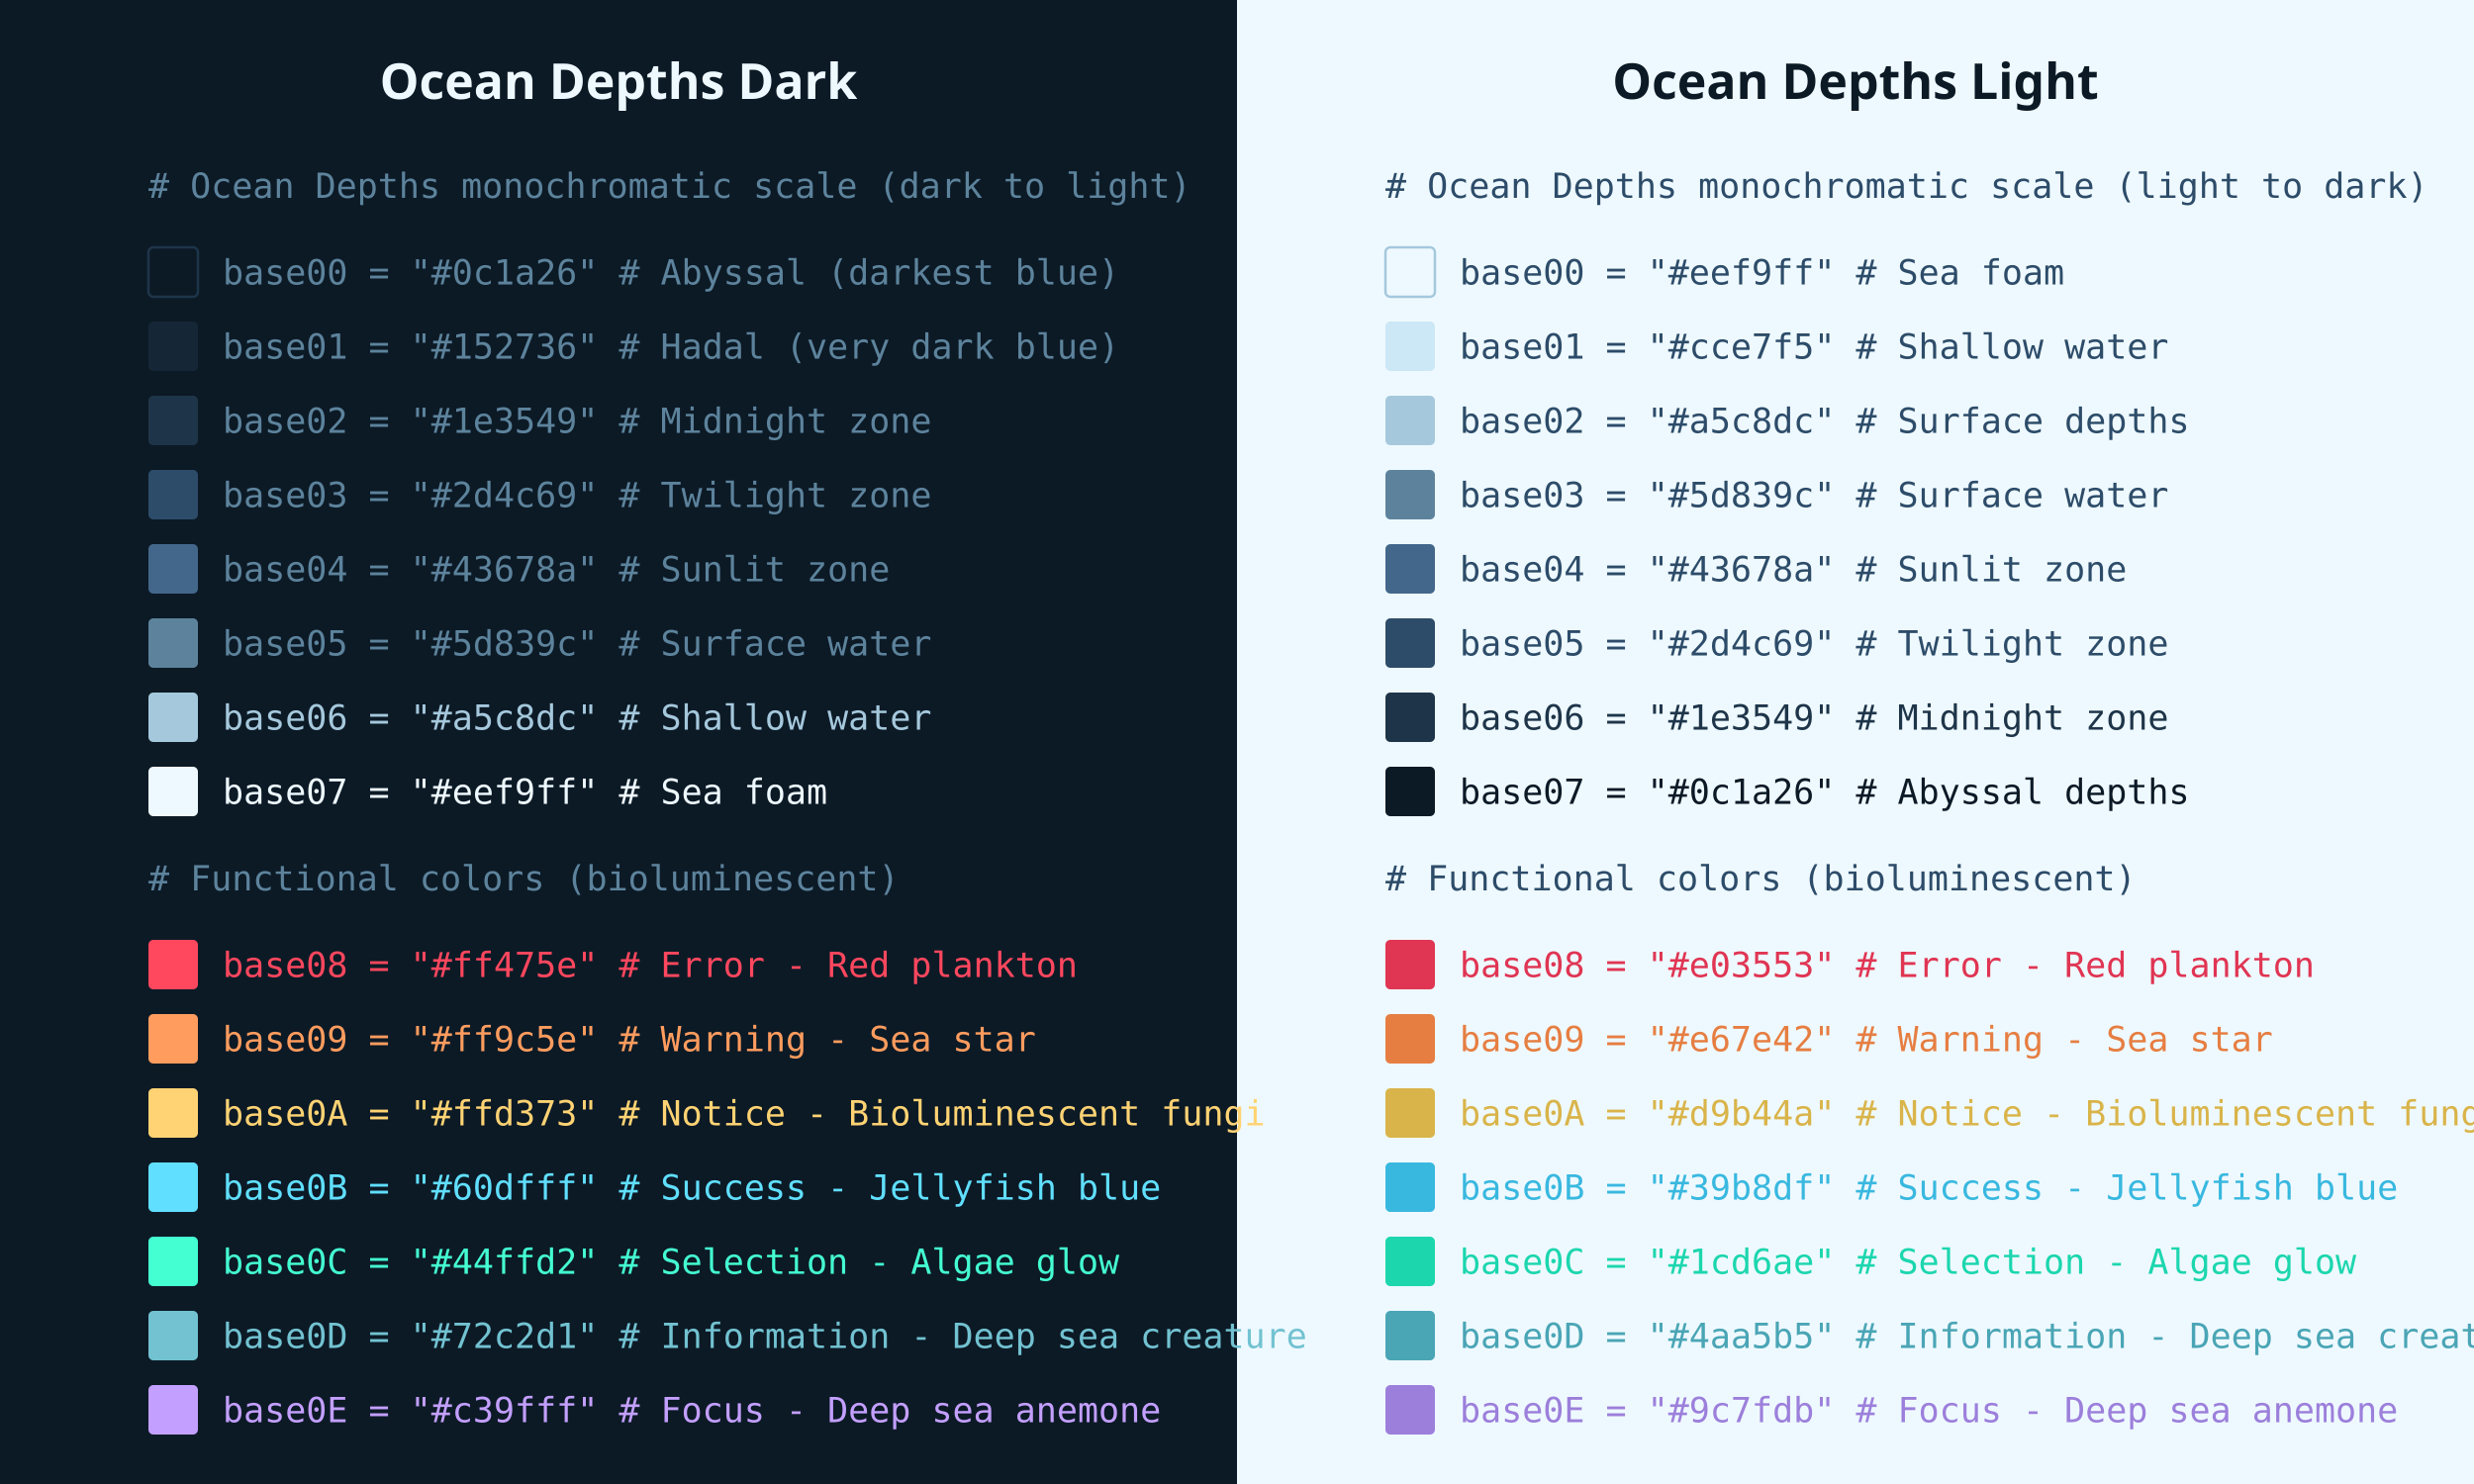
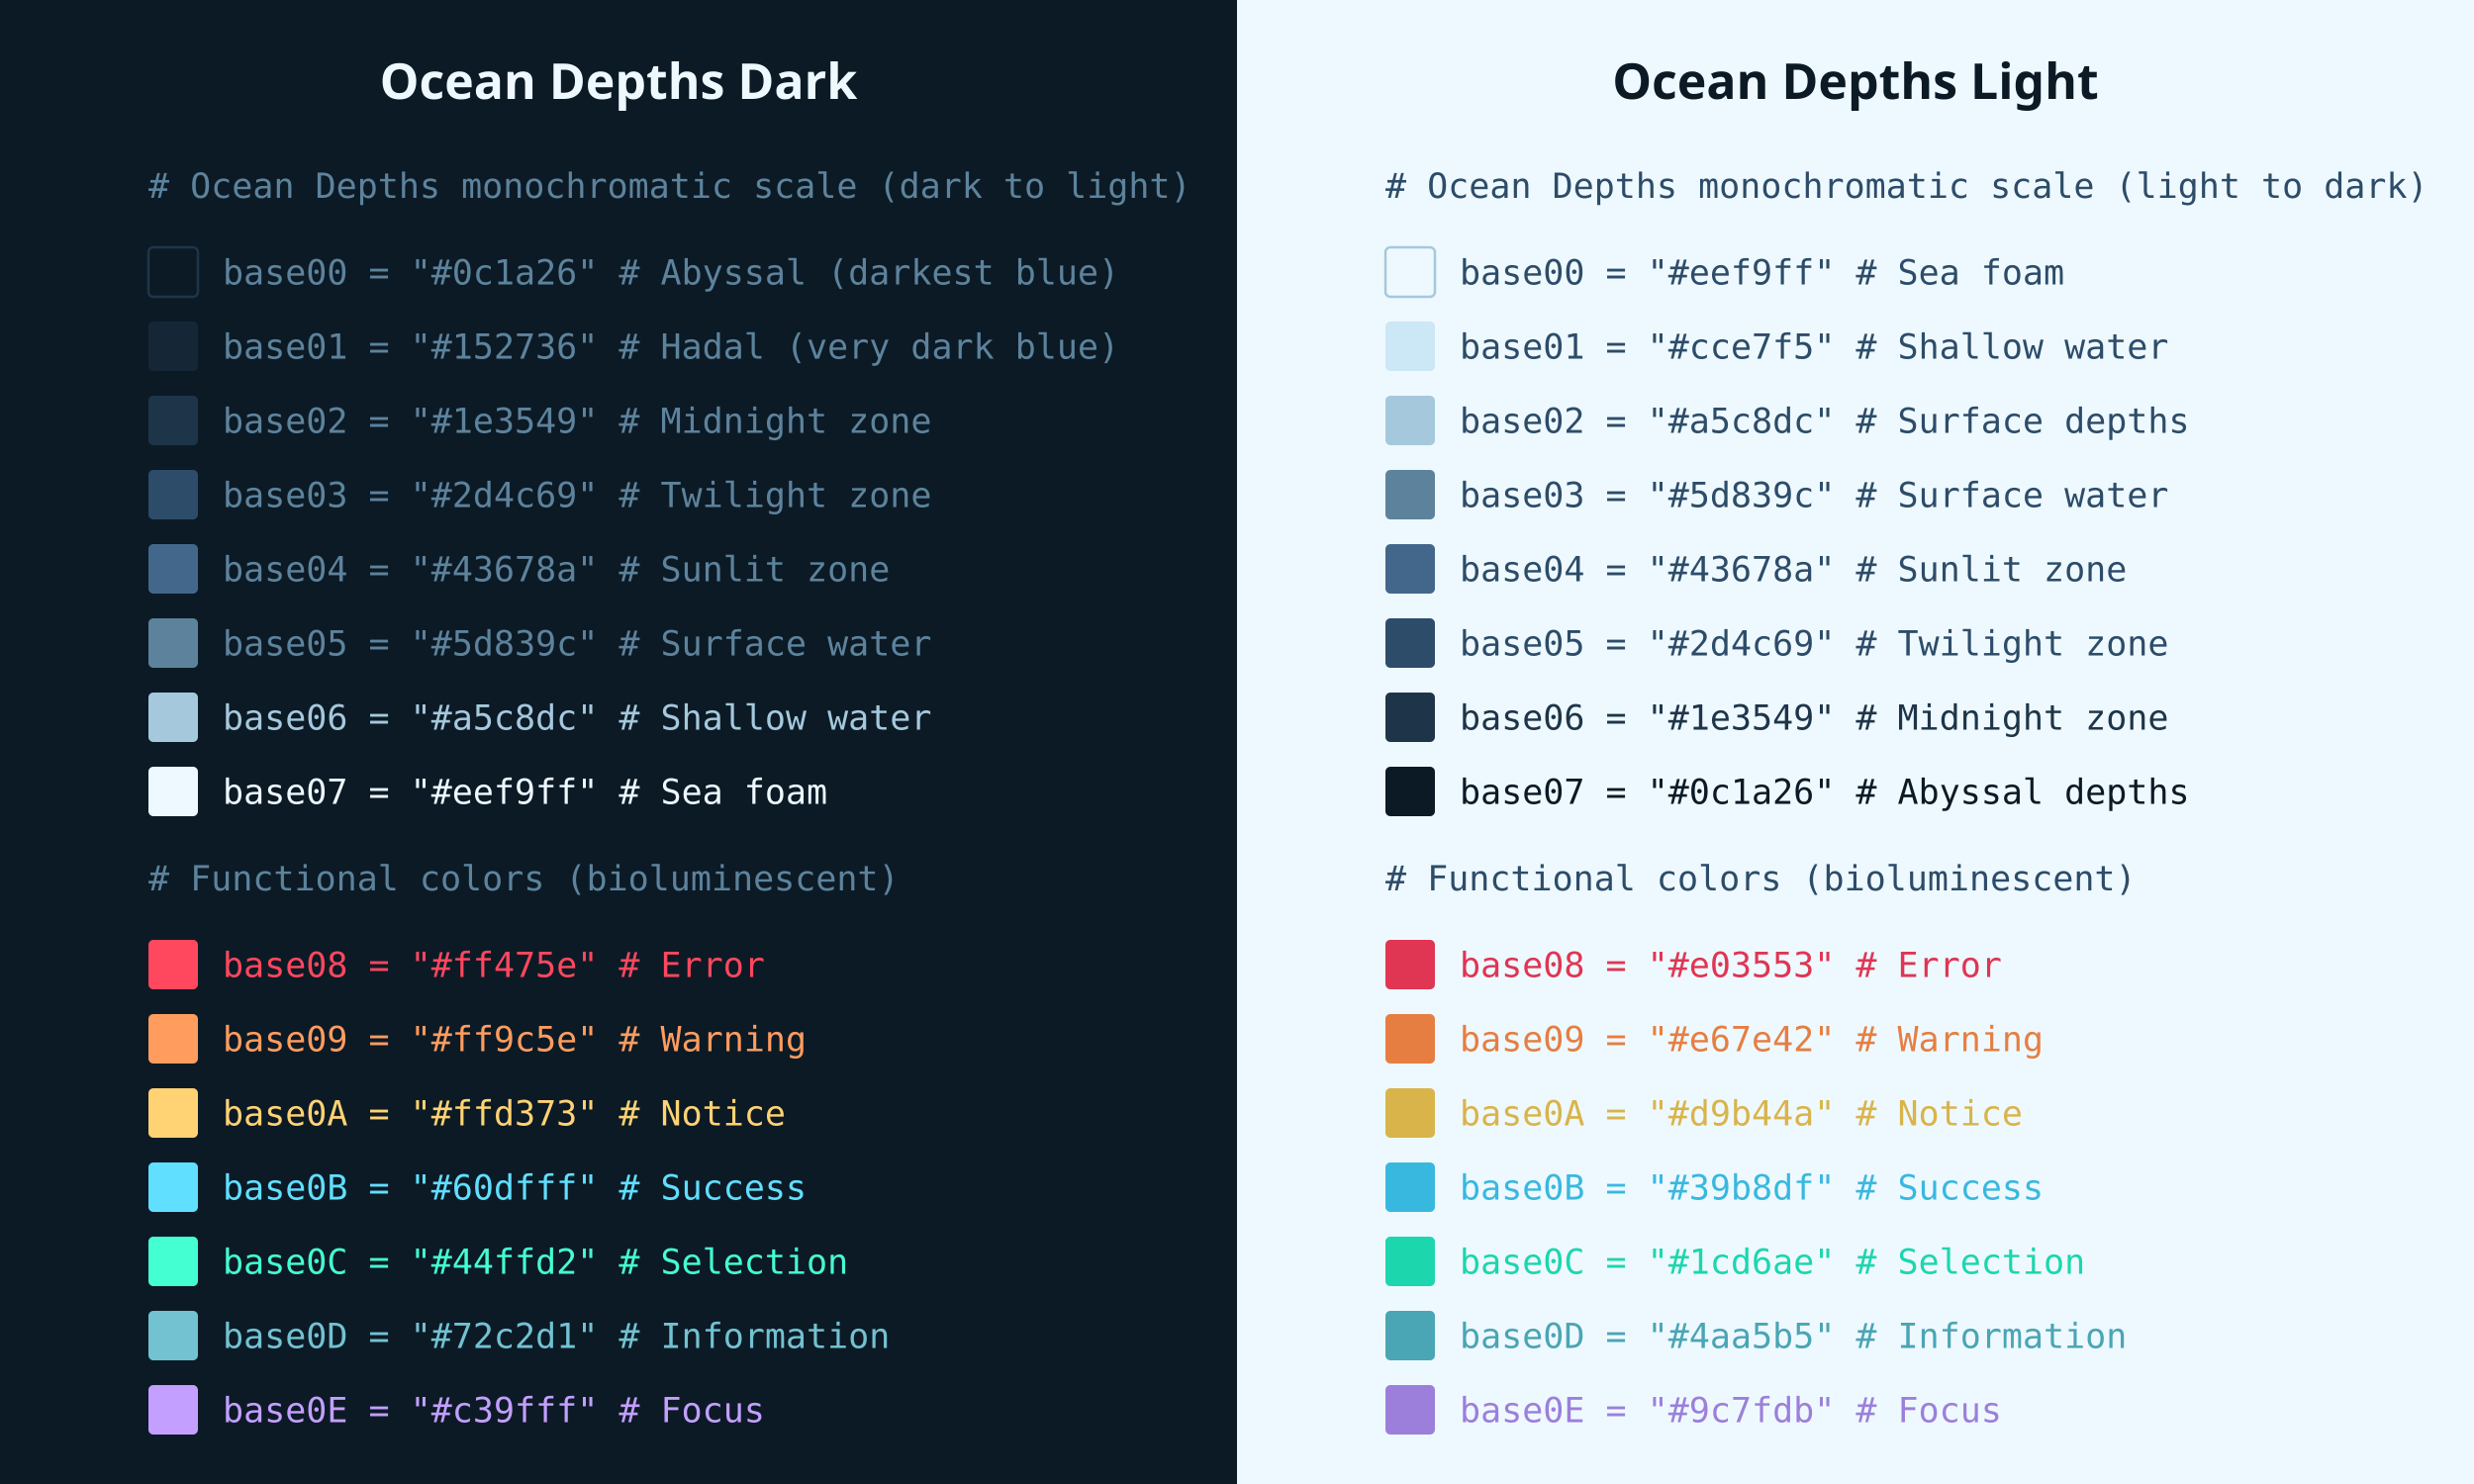
<svg xmlns="http://www.w3.org/2000/svg" width="1000" height="600" viewBox="0 0 1000 600">
  <rect x="0" y="0" width="500" height="600" fill="#0c1a26" />
  <rect x="500" y="0" width="500" height="600" fill="#eef9ff" />
  <text x="250" y="40" font-family="sans-serif" font-size="20" font-weight="bold" text-anchor="middle" fill="#eef9ff">Ocean Depths Dark</text>
  <text x="750" y="40" font-family="sans-serif" font-size="20" font-weight="bold" text-anchor="middle" fill="#0c1a26">Ocean Depths Light</text>
  <text x="60" y="80" font-family="monospace" font-size="14" fill="#5d839c"># Ocean Depths monochromatic scale (dark to light)</text>
  <rect x="60" y="100" width="20" height="20" rx="2" fill="#0c1a26" stroke="#1e3549" stroke-width="1" />
  <text x="90" y="115" font-family="monospace" font-size="14" fill="#5d839c">base00 = "#0c1a26" # Abyssal (darkest blue)</text>
  <rect x="60" y="130" width="20" height="20" rx="2" fill="#152736" />
  <text x="90" y="145" font-family="monospace" font-size="14" fill="#5d839c">base01 = "#152736" # Hadal (very dark blue)</text>
  <rect x="60" y="160" width="20" height="20" rx="2" fill="#1e3549" />
  <text x="90" y="175" font-family="monospace" font-size="14" fill="#5d839c">base02 = "#1e3549" # Midnight zone</text>
  <rect x="60" y="190" width="20" height="20" rx="2" fill="#2d4c69" />
  <text x="90" y="205" font-family="monospace" font-size="14" fill="#5d839c">base03 = "#2d4c69" # Twilight zone</text>
  <rect x="60" y="220" width="20" height="20" rx="2" fill="#43678a" />
  <text x="90" y="235" font-family="monospace" font-size="14" fill="#5d839c">base04 = "#43678a" # Sunlit zone</text>
  <rect x="60" y="250" width="20" height="20" rx="2" fill="#5d839c" />
  <text x="90" y="265" font-family="monospace" font-size="14" fill="#5d839c">base05 = "#5d839c" # Surface water</text>
  <rect x="60" y="280" width="20" height="20" rx="2" fill="#a5c8dc" />
  <text x="90" y="295" font-family="monospace" font-size="14" fill="#a5c8dc">base06 = "#a5c8dc" # Shallow water</text>
  <rect x="60" y="310" width="20" height="20" rx="2" fill="#eef9ff" />
  <text x="90" y="325" font-family="monospace" font-size="14" fill="#eef9ff">base07 = "#eef9ff" # Sea foam</text>
  <text x="60" y="360" font-family="monospace" font-size="14" fill="#5d839c"># Functional colors (bioluminescent)</text>
  <rect x="60" y="380" width="20" height="20" rx="2" fill="#ff475e" />
-   <text x="90" y="395" font-family="monospace" font-size="14" fill="#ff475e">base08 = "#ff475e" # Error - Red plankton</text>
+   <text x="90" y="395" font-family="monospace" font-size="14" fill="#ff475e">base08 = "#ff475e" # Error</text>
  <rect x="60" y="410" width="20" height="20" rx="2" fill="#ff9c5e" />
-   <text x="90" y="425" font-family="monospace" font-size="14" fill="#ff9c5e">base09 = "#ff9c5e" # Warning - Sea star</text>
+   <text x="90" y="425" font-family="monospace" font-size="14" fill="#ff9c5e">base09 = "#ff9c5e" # Warning</text>
  <rect x="60" y="440" width="20" height="20" rx="2" fill="#ffd373" />
-   <text x="90" y="455" font-family="monospace" font-size="14" fill="#ffd373">base0A = "#ffd373" # Notice - Bioluminescent fungi</text>
+   <text x="90" y="455" font-family="monospace" font-size="14" fill="#ffd373">base0A = "#ffd373" # Notice</text>
  <rect x="60" y="470" width="20" height="20" rx="2" fill="#60dfff" />
-   <text x="90" y="485" font-family="monospace" font-size="14" fill="#60dfff">base0B = "#60dfff" # Success - Jellyfish blue</text>
+   <text x="90" y="485" font-family="monospace" font-size="14" fill="#60dfff">base0B = "#60dfff" # Success</text>
  <rect x="60" y="500" width="20" height="20" rx="2" fill="#44ffd2" />
-   <text x="90" y="515" font-family="monospace" font-size="14" fill="#44ffd2">base0C = "#44ffd2" # Selection - Algae glow</text>
+   <text x="90" y="515" font-family="monospace" font-size="14" fill="#44ffd2">base0C = "#44ffd2" # Selection</text>
  <rect x="60" y="530" width="20" height="20" rx="2" fill="#72c2d1" />
-   <text x="90" y="545" font-family="monospace" font-size="14" fill="#72c2d1">base0D = "#72c2d1" # Information - Deep sea creature</text>
+   <text x="90" y="545" font-family="monospace" font-size="14" fill="#72c2d1">base0D = "#72c2d1" # Information</text>
  <rect x="60" y="560" width="20" height="20" rx="2" fill="#c39fff" />
-   <text x="90" y="575" font-family="monospace" font-size="14" fill="#c39fff">base0E = "#c39fff" # Focus - Deep sea anemone</text>
+   <text x="90" y="575" font-family="monospace" font-size="14" fill="#c39fff">base0E = "#c39fff" # Focus</text>
  <text x="560" y="80" font-family="monospace" font-size="14" fill="#2d4c69"># Ocean Depths monochromatic scale (light to dark)</text>
  <rect x="560" y="100" width="20" height="20" rx="2" fill="#eef9ff" stroke="#a5c8dc" stroke-width="1" />
  <text x="590" y="115" font-family="monospace" font-size="14" fill="#2d4c69">base00 = "#eef9ff" # Sea foam</text>
  <rect x="560" y="130" width="20" height="20" rx="2" fill="#cce7f5" />
  <text x="590" y="145" font-family="monospace" font-size="14" fill="#2d4c69">base01 = "#cce7f5" # Shallow water</text>
  <rect x="560" y="160" width="20" height="20" rx="2" fill="#a5c8dc" />
  <text x="590" y="175" font-family="monospace" font-size="14" fill="#2d4c69">base02 = "#a5c8dc" # Surface depths</text>
  <rect x="560" y="190" width="20" height="20" rx="2" fill="#5d839c" />
  <text x="590" y="205" font-family="monospace" font-size="14" fill="#2d4c69">base03 = "#5d839c" # Surface water</text>
  <rect x="560" y="220" width="20" height="20" rx="2" fill="#43678a" />
  <text x="590" y="235" font-family="monospace" font-size="14" fill="#2d4c69">base04 = "#43678a" # Sunlit zone</text>
  <rect x="560" y="250" width="20" height="20" rx="2" fill="#2d4c69" />
  <text x="590" y="265" font-family="monospace" font-size="14" fill="#2d4c69">base05 = "#2d4c69" # Twilight zone</text>
  <rect x="560" y="280" width="20" height="20" rx="2" fill="#1e3549" />
  <text x="590" y="295" font-family="monospace" font-size="14" fill="#1e3549">base06 = "#1e3549" # Midnight zone</text>
  <rect x="560" y="310" width="20" height="20" rx="2" fill="#0c1a26" />
  <text x="590" y="325" font-family="monospace" font-size="14" fill="#0c1a26">base07 = "#0c1a26" # Abyssal depths</text>
  <text x="560" y="360" font-family="monospace" font-size="14" fill="#2d4c69"># Functional colors (bioluminescent)</text>
  <rect x="560" y="380" width="20" height="20" rx="2" fill="#e03553" />
-   <text x="590" y="395" font-family="monospace" font-size="14" fill="#e03553">base08 = "#e03553" # Error - Red plankton</text>
+   <text x="590" y="395" font-family="monospace" font-size="14" fill="#e03553">base08 = "#e03553" # Error</text>
  <rect x="560" y="410" width="20" height="20" rx="2" fill="#e67e42" />
-   <text x="590" y="425" font-family="monospace" font-size="14" fill="#e67e42">base09 = "#e67e42" # Warning - Sea star</text>
+   <text x="590" y="425" font-family="monospace" font-size="14" fill="#e67e42">base09 = "#e67e42" # Warning</text>
  <rect x="560" y="440" width="20" height="20" rx="2" fill="#d9b44a" />
-   <text x="590" y="455" font-family="monospace" font-size="14" fill="#d9b44a">base0A = "#d9b44a" # Notice - Bioluminescent fungi</text>
+   <text x="590" y="455" font-family="monospace" font-size="14" fill="#d9b44a">base0A = "#d9b44a" # Notice</text>
  <rect x="560" y="470" width="20" height="20" rx="2" fill="#39b8df" />
-   <text x="590" y="485" font-family="monospace" font-size="14" fill="#39b8df">base0B = "#39b8df" # Success - Jellyfish blue</text>
+   <text x="590" y="485" font-family="monospace" font-size="14" fill="#39b8df">base0B = "#39b8df" # Success</text>
  <rect x="560" y="500" width="20" height="20" rx="2" fill="#1cd6ae" />
-   <text x="590" y="515" font-family="monospace" font-size="14" fill="#1cd6ae">base0C = "#1cd6ae" # Selection - Algae glow</text>
+   <text x="590" y="515" font-family="monospace" font-size="14" fill="#1cd6ae">base0C = "#1cd6ae" # Selection</text>
  <rect x="560" y="530" width="20" height="20" rx="2" fill="#4aa5b5" />
-   <text x="590" y="545" font-family="monospace" font-size="14" fill="#4aa5b5">base0D = "#4aa5b5" # Information - Deep sea creature</text>
+   <text x="590" y="545" font-family="monospace" font-size="14" fill="#4aa5b5">base0D = "#4aa5b5" # Information</text>
  <rect x="560" y="560" width="20" height="20" rx="2" fill="#9c7fdb" />
-   <text x="590" y="575" font-family="monospace" font-size="14" fill="#9c7fdb">base0E = "#9c7fdb" # Focus - Deep sea anemone</text>
+   <text x="590" y="575" font-family="monospace" font-size="14" fill="#9c7fdb">base0E = "#9c7fdb" # Focus</text>
</svg>
